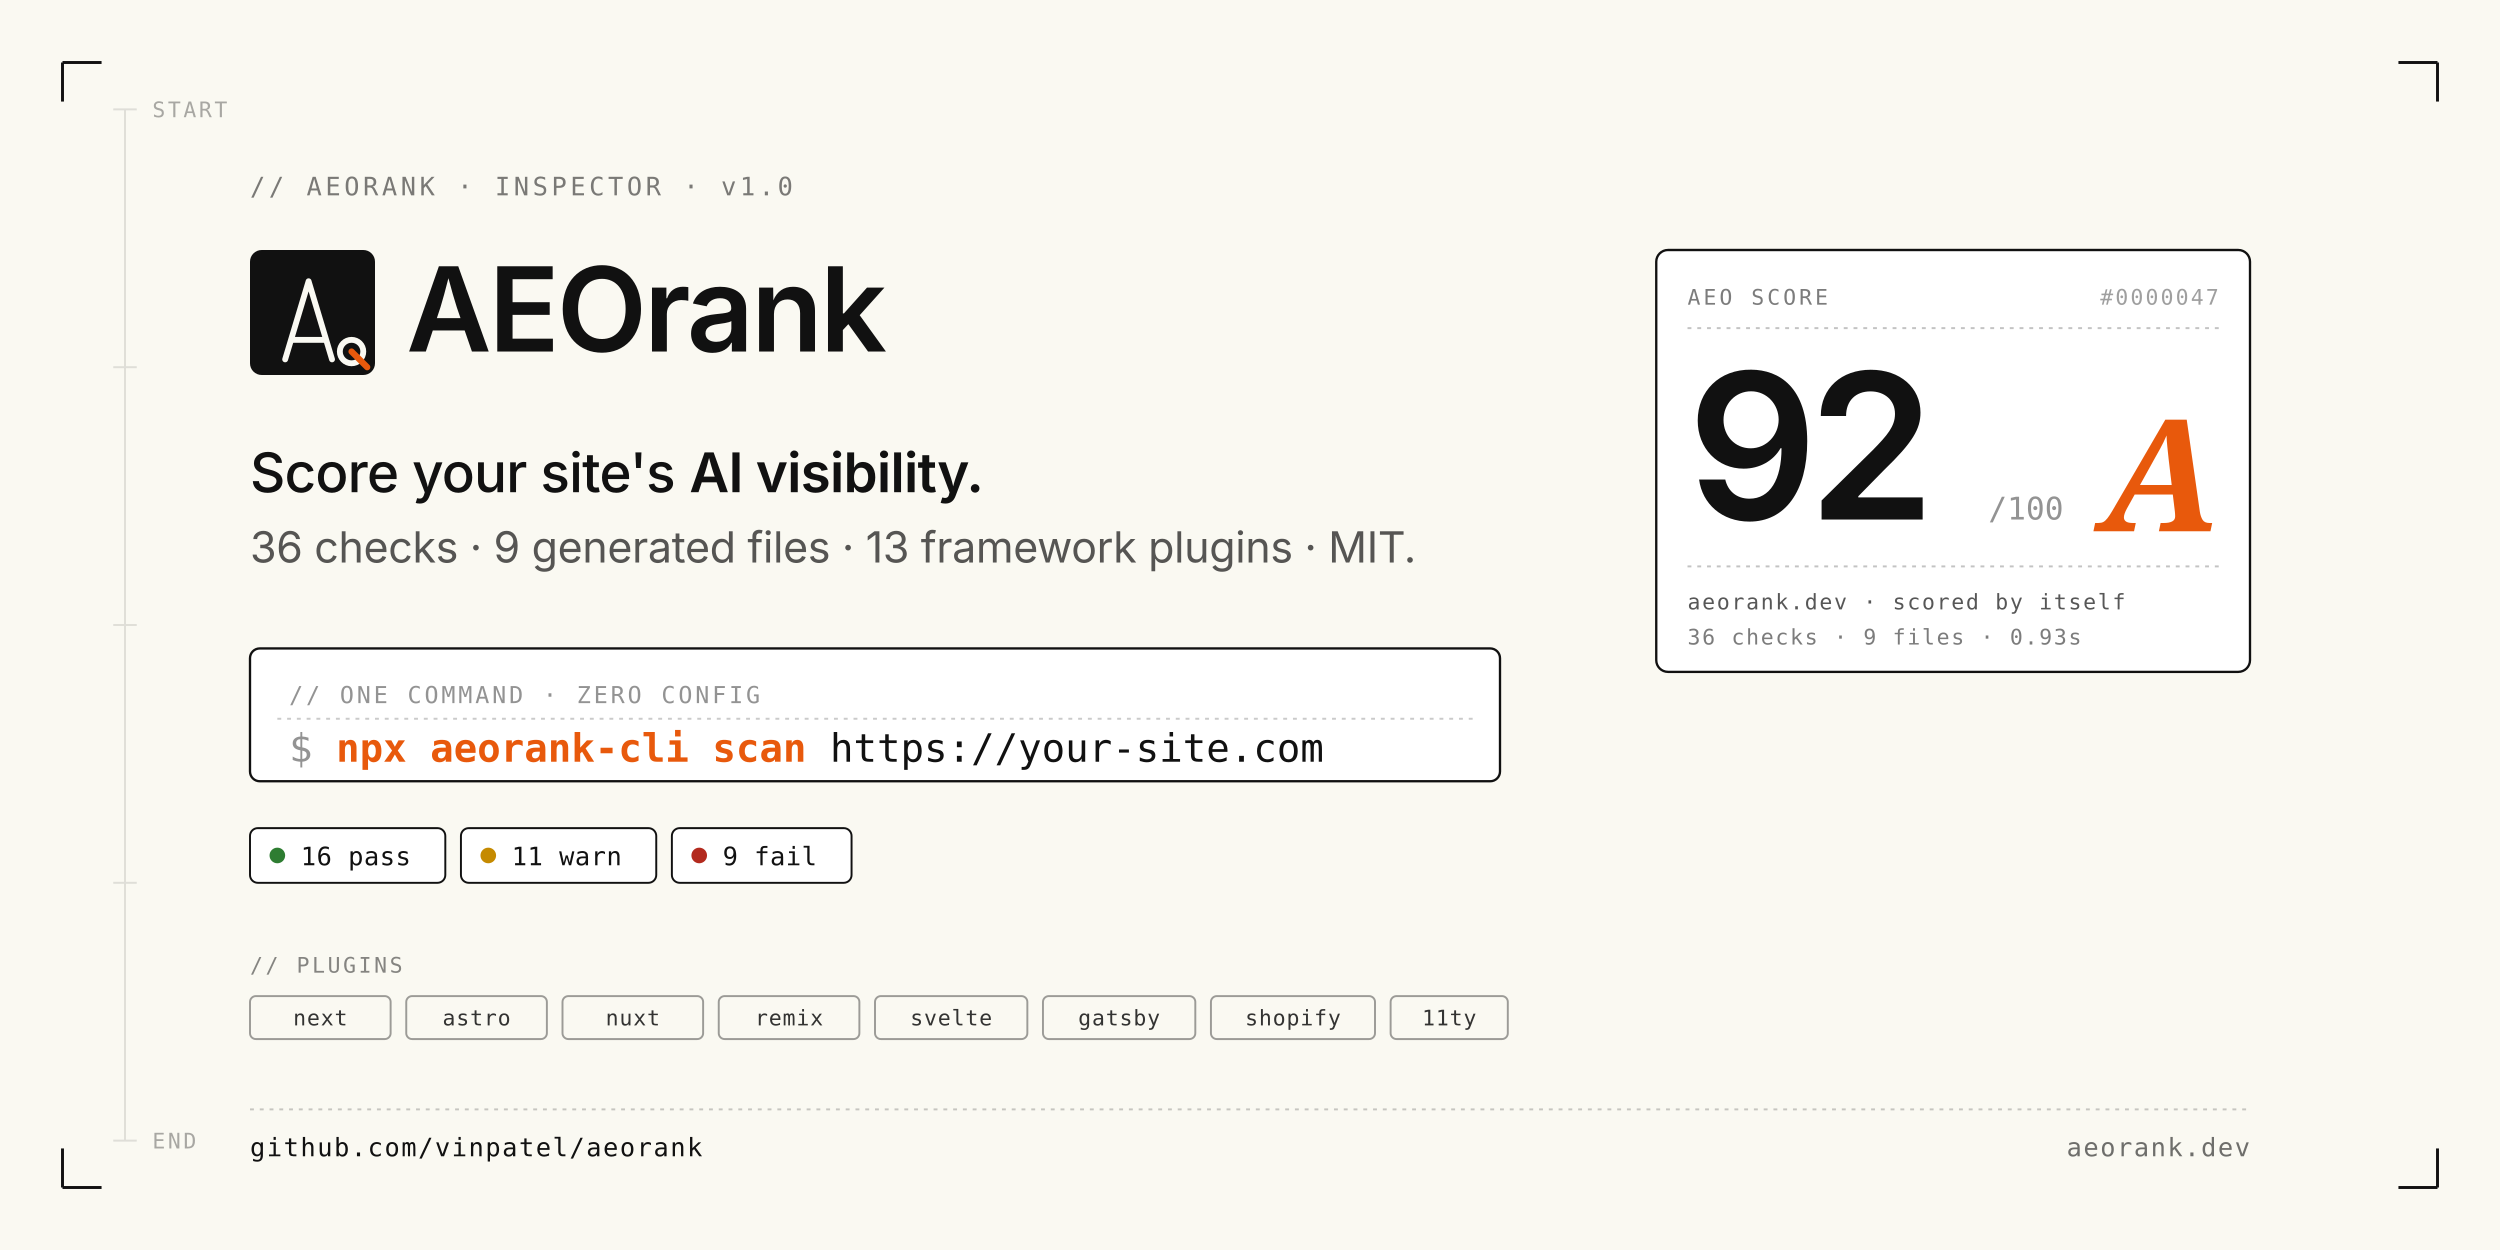
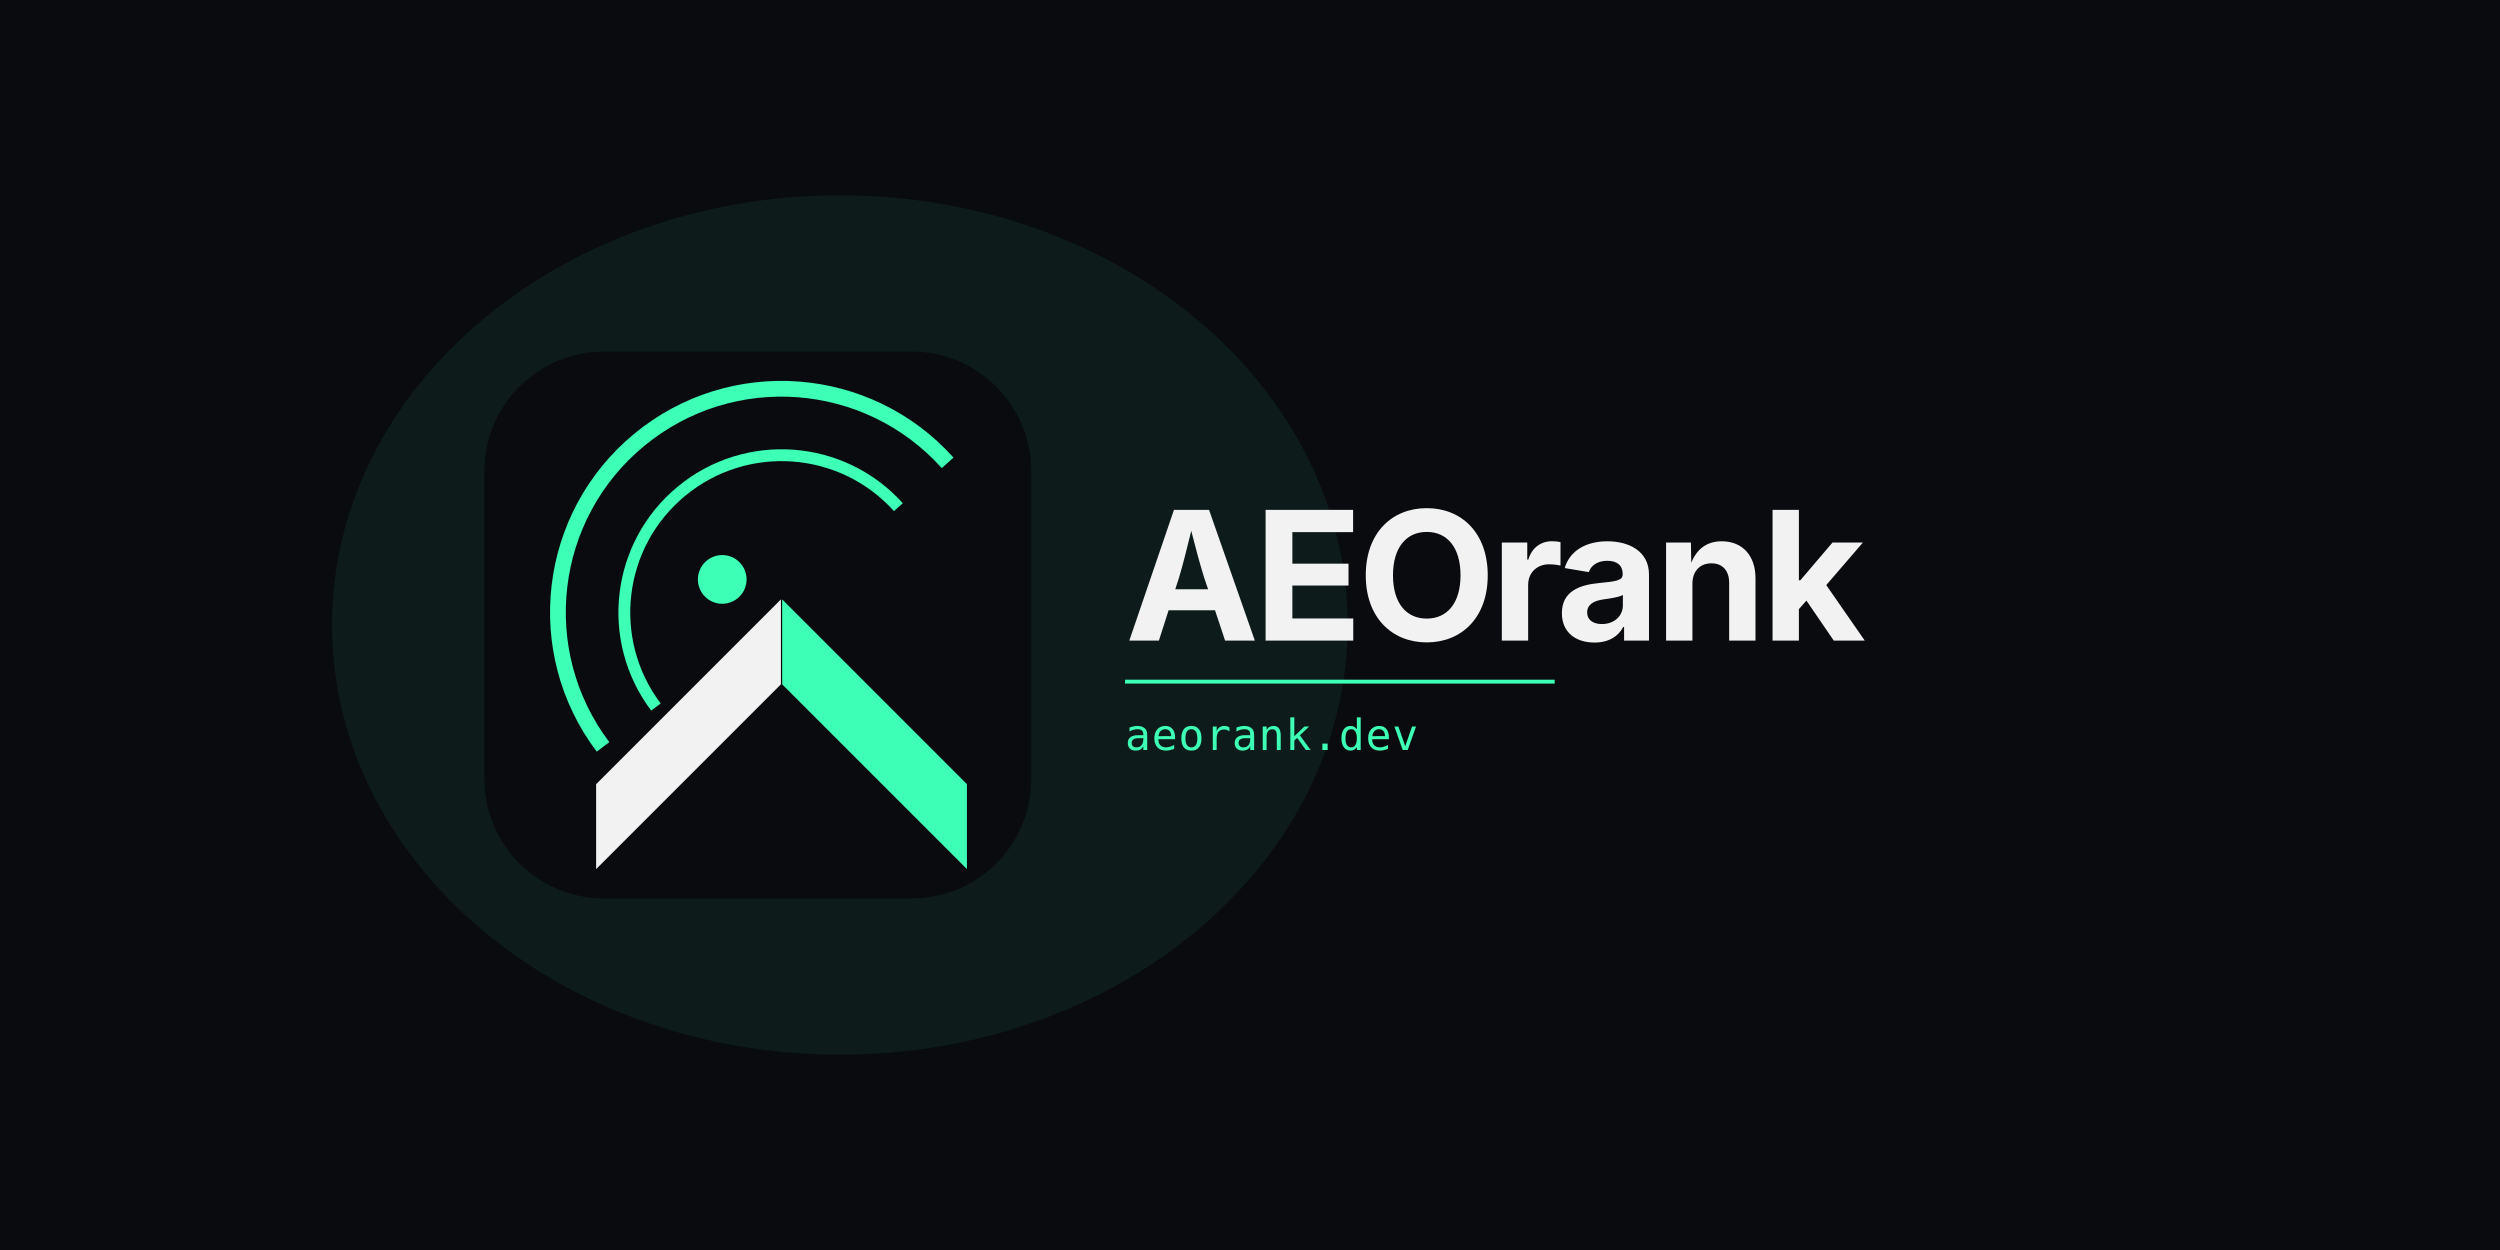
- <svg xmlns="http://www.w3.org/2000/svg" width="1280" height="640" viewBox="0 0 1280 640" fill="none" role="img" aria-label="AEOrank — open-source AI-visibility scanner">
-   <rect width="1280" height="640" fill="#FAF9F2" />
-   <g stroke="#111" stroke-width="1" opacity="0.12">
-     <line x1="64" y1="56" x2="64" y2="584" />
-     <line x1="58" y1="56" x2="70" y2="56" />
-     <line x1="58" y1="188" x2="70" y2="188" />
-     <line x1="58" y1="320" x2="70" y2="320" />
-     <line x1="58" y1="452" x2="70" y2="452" />
-     <line x1="58" y1="584" x2="70" y2="584" />
+ <svg xmlns="http://www.w3.org/2000/svg" width="1280" height="640" viewBox="0 0 1280 640" fill="none" role="img" aria-label="AEOrank">
+   <rect width="1280" height="640" fill="#0A0B0F" />
+   <ellipse cx="430" cy="320" rx="260" ry="220" fill="#3DFFB5" fill-opacity="0.07" />
+   <g transform="translate(248, 180) scale(8.75)">
+     <rect width="32" height="32" rx="7" fill="#0A0B0F" />
+     <path d="M6.943 23.133 A13.078 13.078 0 0 1 27.107 6.511" stroke="#3DFFB5" stroke-width="0.922" stroke-linecap="butt" />
+     <path d="M10.039 20.800 A9.202 9.202 0 0 1 24.226 9.105" stroke="#3DFFB5" stroke-width="0.694" stroke-linecap="butt" />
+     <circle cx="13.918" cy="13.333" r="1.425" fill="#3DFFB5" />
+     <polygon points="17.352,14.502 17.352,19.470 6.539,30.283 6.539,25.315" fill="#F2F2F3" />
+     <polygon points="17.425,14.502 17.425,19.470 28.237,30.283 28.237,25.315" fill="#3DFFB5" />
  </g>
-   <text x="78" y="60" fill="#111" fill-opacity="0.35" font-family="'JetBrains Mono', 'IBM Plex Mono', ui-monospace, monospace" font-size="11" letter-spacing="0.12em">START</text>
-   <text x="78" y="588" fill="#111" fill-opacity="0.35" font-family="'JetBrains Mono', 'IBM Plex Mono', ui-monospace, monospace" font-size="11" letter-spacing="0.12em">END</text>
-   <g stroke="#111" stroke-width="1.5">
-     <line x1="32" y1="32" x2="52" y2="32" />
-     <line x1="32" y1="32" x2="32" y2="52" />
-     <line x1="1248" y1="32" x2="1228" y2="32" />
-     <line x1="1248" y1="32" x2="1248" y2="52" />
-     <line x1="32" y1="608" x2="52" y2="608" />
-     <line x1="32" y1="608" x2="32" y2="588" />
-     <line x1="1248" y1="608" x2="1228" y2="608" />
-     <line x1="1248" y1="608" x2="1248" y2="588" />
-   </g>
-   <text x="128" y="100" fill="#111" fill-opacity="0.55" font-family="'JetBrains Mono', 'IBM Plex Mono', ui-monospace, monospace" font-size="13" letter-spacing="0.14em">// AEORANK · INSPECTOR · v1.0</text>
-   <rect x="128" y="128" width="64" height="64" rx="6" fill="#111" />
-   <path d="M146 184 L158 144 L170 184" stroke="#FAF9F2" stroke-width="3" stroke-linecap="round" stroke-linejoin="round" fill="none" />
-   <path d="M150 174 H166" stroke="#FAF9F2" stroke-width="3" stroke-linecap="round" />
-   <circle cx="180" cy="180" r="6" stroke="#FAF9F2" stroke-width="3" fill="none" />
-   <path d="M180 180 L188 188" stroke="#E8590C" stroke-width="3.2" stroke-linecap="round" />
-   <text x="208" y="180" fill="#111" font-family="ui-sans-serif, -apple-system, 'Inter', system-ui, sans-serif" font-size="60" font-weight="640" letter-spacing="-0.024em">AEOrank</text>
-   <text x="128" y="252" fill="#111" font-family="ui-sans-serif, -apple-system, 'Inter', system-ui, sans-serif" font-size="28" font-weight="500" letter-spacing="-0.014em">Score your site's <tspan font-weight="640">AI visibility.</tspan>
-   </text>
-   <text x="128" y="288" fill="#111" fill-opacity="0.7" font-family="ui-sans-serif, -apple-system, 'Inter', system-ui, sans-serif" font-size="22" font-weight="420" letter-spacing="-0.008em">36 checks · 9 generated files · 13 framework plugins · MIT.</text>
-   <g>
-     <rect x="128" y="332" width="640" height="68" rx="5" fill="#fff" stroke="#111" stroke-width="1.2" />
-     <line x1="142" y1="368" x2="754" y2="368" stroke="#111" stroke-opacity="0.22" stroke-dasharray="2 3" />
-     <text x="148" y="360" fill="#111" fill-opacity="0.45" font-family="'JetBrains Mono', 'IBM Plex Mono', ui-monospace, monospace" font-size="12" letter-spacing="0.12em">// ONE COMMAND · ZERO CONFIG</text>
-     <text x="148" y="390" font-family="'JetBrains Mono', 'IBM Plex Mono', ui-monospace, monospace" font-size="20" fill="#111">
-       <tspan fill="#111" fill-opacity="0.45">$ </tspan>
-       <tspan fill="#E8590C" font-weight="600">npx aeorank-cli scan</tspan>
-       <tspan fill="#111"> https://your-site.com</tspan>
-     </text>
-   </g>
-   <g font-family="'JetBrains Mono', 'IBM Plex Mono', ui-monospace, monospace" font-size="13" letter-spacing="0.02em">
-     <rect x="128" y="424" width="100" height="28" rx="4" fill="#fff" stroke="#111" stroke-width="1" />
-     <circle cx="142" cy="438" r="4" fill="#2E7D32" />
-     <text x="154" y="443" fill="#111">16 pass</text>
-     <rect x="236" y="424" width="100" height="28" rx="4" fill="#fff" stroke="#111" stroke-width="1" />
-     <circle cx="250" cy="438" r="4" fill="#C58A00" />
-     <text x="262" y="443" fill="#111">11 warn</text>
-     <rect x="344" y="424" width="92" height="28" rx="4" fill="#fff" stroke="#111" stroke-width="1" />
-     <circle cx="358" cy="438" r="4" fill="#B32A1E" />
-     <text x="370" y="443" fill="#111">9 fail</text>
-   </g>
-   <g font-family="'JetBrains Mono', 'IBM Plex Mono', ui-monospace, monospace" font-size="11" letter-spacing="0.04em">
-     <text x="128" y="498" fill="#111" fill-opacity="0.5" font-size="11" letter-spacing="0.12em">// PLUGINS</text>
-     <g fill="#111" fill-opacity="0.85">
-       <rect x="128" y="510" width="72" height="22" rx="3" fill="none" stroke="#111" stroke-opacity="0.4" />
-       <text x="164" y="525" text-anchor="middle">next</text>
-       <rect x="208" y="510" width="72" height="22" rx="3" fill="none" stroke="#111" stroke-opacity="0.4" />
-       <text x="244" y="525" text-anchor="middle">astro</text>
-       <rect x="288" y="510" width="72" height="22" rx="3" fill="none" stroke="#111" stroke-opacity="0.4" />
-       <text x="324" y="525" text-anchor="middle">nuxt</text>
-       <rect x="368" y="510" width="72" height="22" rx="3" fill="none" stroke="#111" stroke-opacity="0.4" />
-       <text x="404" y="525" text-anchor="middle">remix</text>
-       <rect x="448" y="510" width="78" height="22" rx="3" fill="none" stroke="#111" stroke-opacity="0.4" />
-       <text x="487" y="525" text-anchor="middle">svelte</text>
-       <rect x="534" y="510" width="78" height="22" rx="3" fill="none" stroke="#111" stroke-opacity="0.4" />
-       <text x="573" y="525" text-anchor="middle">gatsby</text>
-       <rect x="620" y="510" width="84" height="22" rx="3" fill="none" stroke="#111" stroke-opacity="0.4" />
-       <text x="662" y="525" text-anchor="middle">shopify</text>
-       <rect x="712" y="510" width="60" height="22" rx="3" fill="none" stroke="#111" stroke-opacity="0.4" />
-       <text x="742" y="525" text-anchor="middle">11ty</text>
-     </g>
-   </g>
-   <g>
-     <line x1="128" y1="568" x2="1152" y2="568" stroke="#111" stroke-opacity="0.22" stroke-dasharray="2 3" />
-     <text x="128" y="592" fill="#111" font-family="'JetBrains Mono', 'IBM Plex Mono', ui-monospace, monospace" font-size="13" letter-spacing="0.06em">github.com/vinpatel/aeorank</text>
-     <text x="1152" y="592" text-anchor="end" fill="#111" fill-opacity="0.6" font-family="'JetBrains Mono', 'IBM Plex Mono', ui-monospace, monospace" font-size="13" letter-spacing="0.06em">aeorank.dev</text>
-   </g>
-   <g>
-     <rect x="848" y="128" width="304" height="216" rx="6" fill="#fff" stroke="#111" stroke-width="1.2" />
-     <text x="864" y="156" fill="#111" fill-opacity="0.55" font-family="'JetBrains Mono', 'IBM Plex Mono', ui-monospace, monospace" font-size="11" letter-spacing="0.14em">AEO SCORE</text>
-     <text x="1136" y="156" text-anchor="end" fill="#111" fill-opacity="0.4" font-family="'JetBrains Mono', 'IBM Plex Mono', ui-monospace, monospace" font-size="11" letter-spacing="0.1em">#0000047</text>
-     <line x1="864" y1="168" x2="1136" y2="168" stroke="#111" stroke-opacity="0.25" stroke-dasharray="2 3" />
-     <text x="864" y="266" fill="#111" font-family="ui-sans-serif, -apple-system, 'Inter', system-ui, sans-serif" font-size="104" font-weight="640" letter-spacing="-0.045em">92</text>
-     <text x="1018" y="266" fill="#111" fill-opacity="0.45" font-family="'JetBrains Mono', 'IBM Plex Mono', ui-monospace, monospace" font-size="16">/100</text>
-     <text x="1136" y="272" text-anchor="end" fill="#E8590C" font-family="'ui-serif', 'Playfair Display', Georgia, serif" font-size="80" font-style="italic" font-weight="640">A</text>
-     <line x1="864" y1="290" x2="1136" y2="290" stroke="#111" stroke-opacity="0.25" stroke-dasharray="2 3" />
-     <text x="864" y="312" fill="#111" fill-opacity="0.7" font-family="'JetBrains Mono', 'IBM Plex Mono', ui-monospace, monospace" font-size="11" letter-spacing="0.08em">aeorank.dev · scored by itself</text>
-     <text x="864" y="330" fill="#111" fill-opacity="0.55" font-family="'JetBrains Mono', 'IBM Plex Mono', ui-monospace, monospace" font-size="11" letter-spacing="0.08em">36 checks · 9 files · 0.93s</text>
-   </g>
+   <text x="576" y="328" fill="#F2F2F3" font-family="ui-sans-serif, -apple-system, 'Inter', system-ui, sans-serif" font-size="92" font-weight="700" letter-spacing="-0.03em">AEOrank</text>
+   <rect x="576" y="348" width="220" height="2" fill="#3DFFB5" />
+   <text x="576" y="384" fill="#3DFFB5" font-family="'JetBrains Mono', 'IBM Plex Mono', ui-monospace, monospace" font-size="22" letter-spacing="0.02em">aeorank.dev</text>
</svg>
